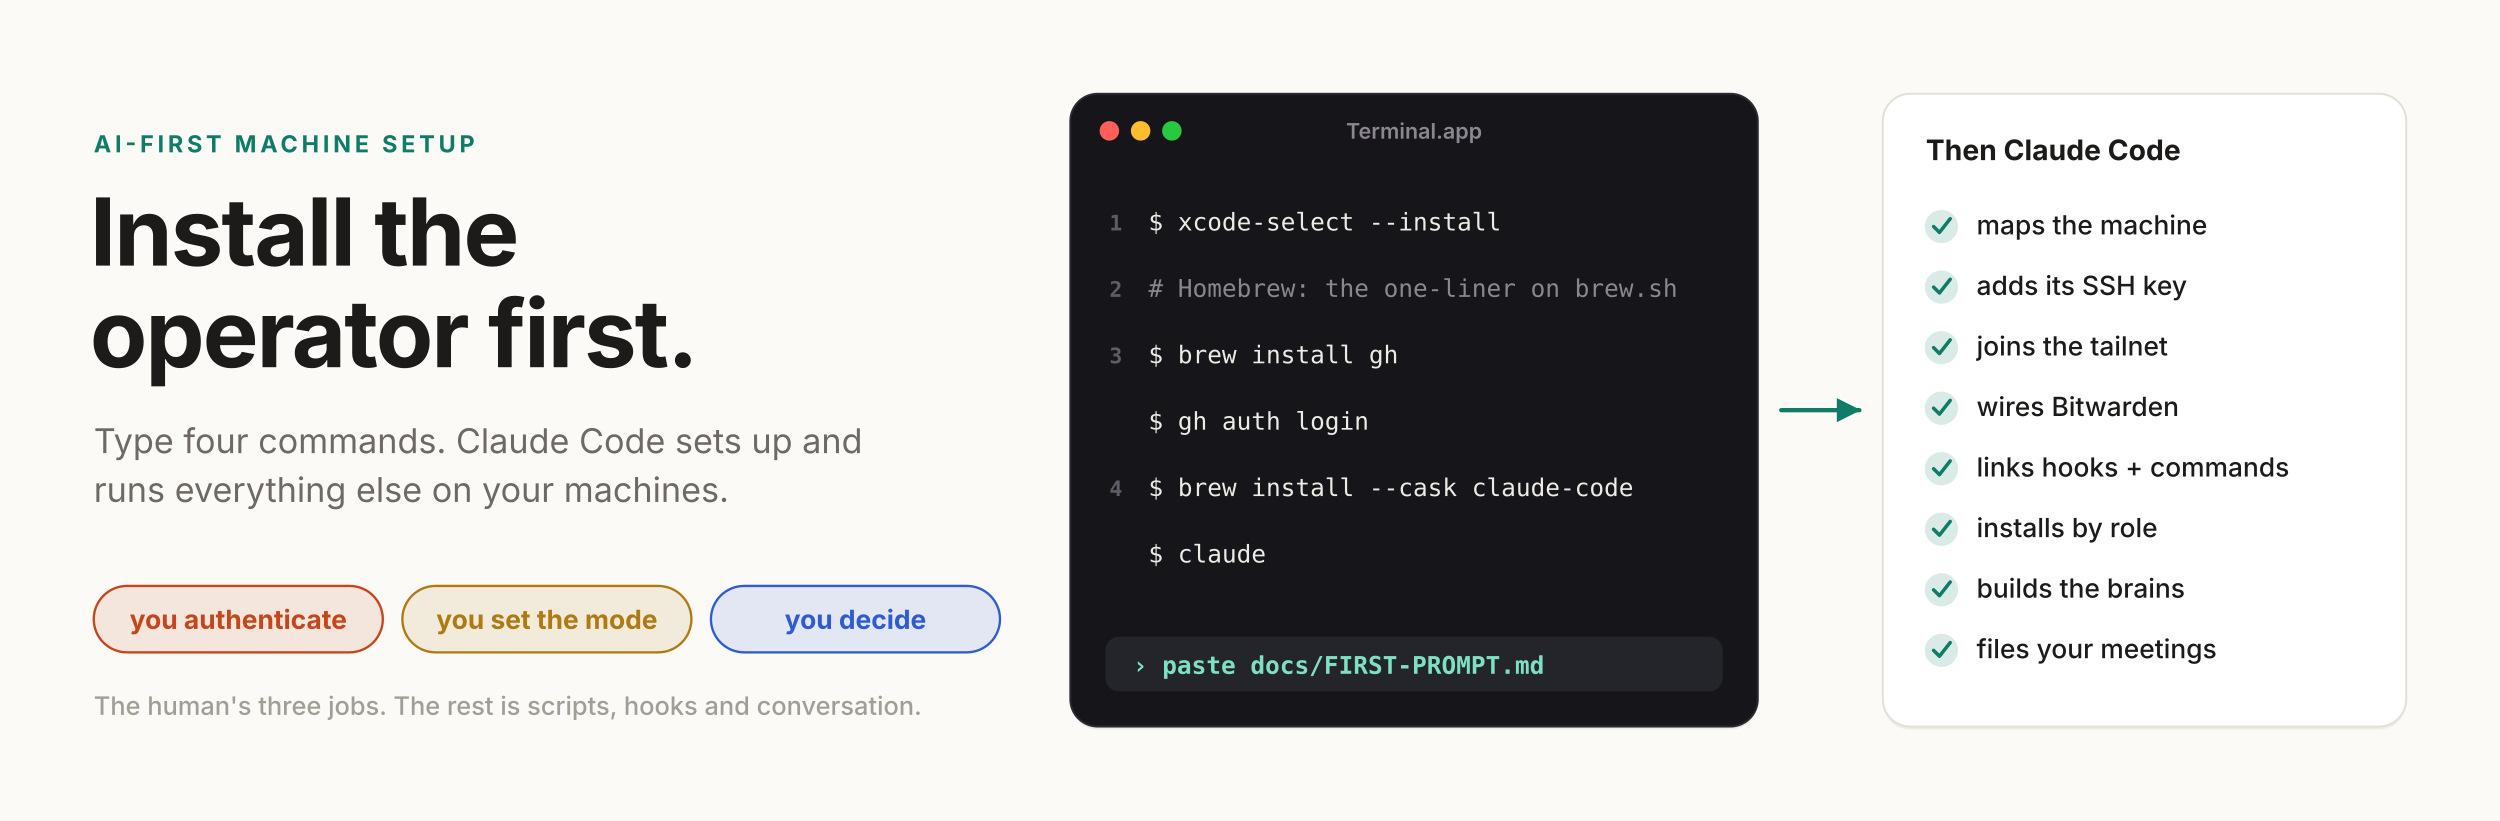
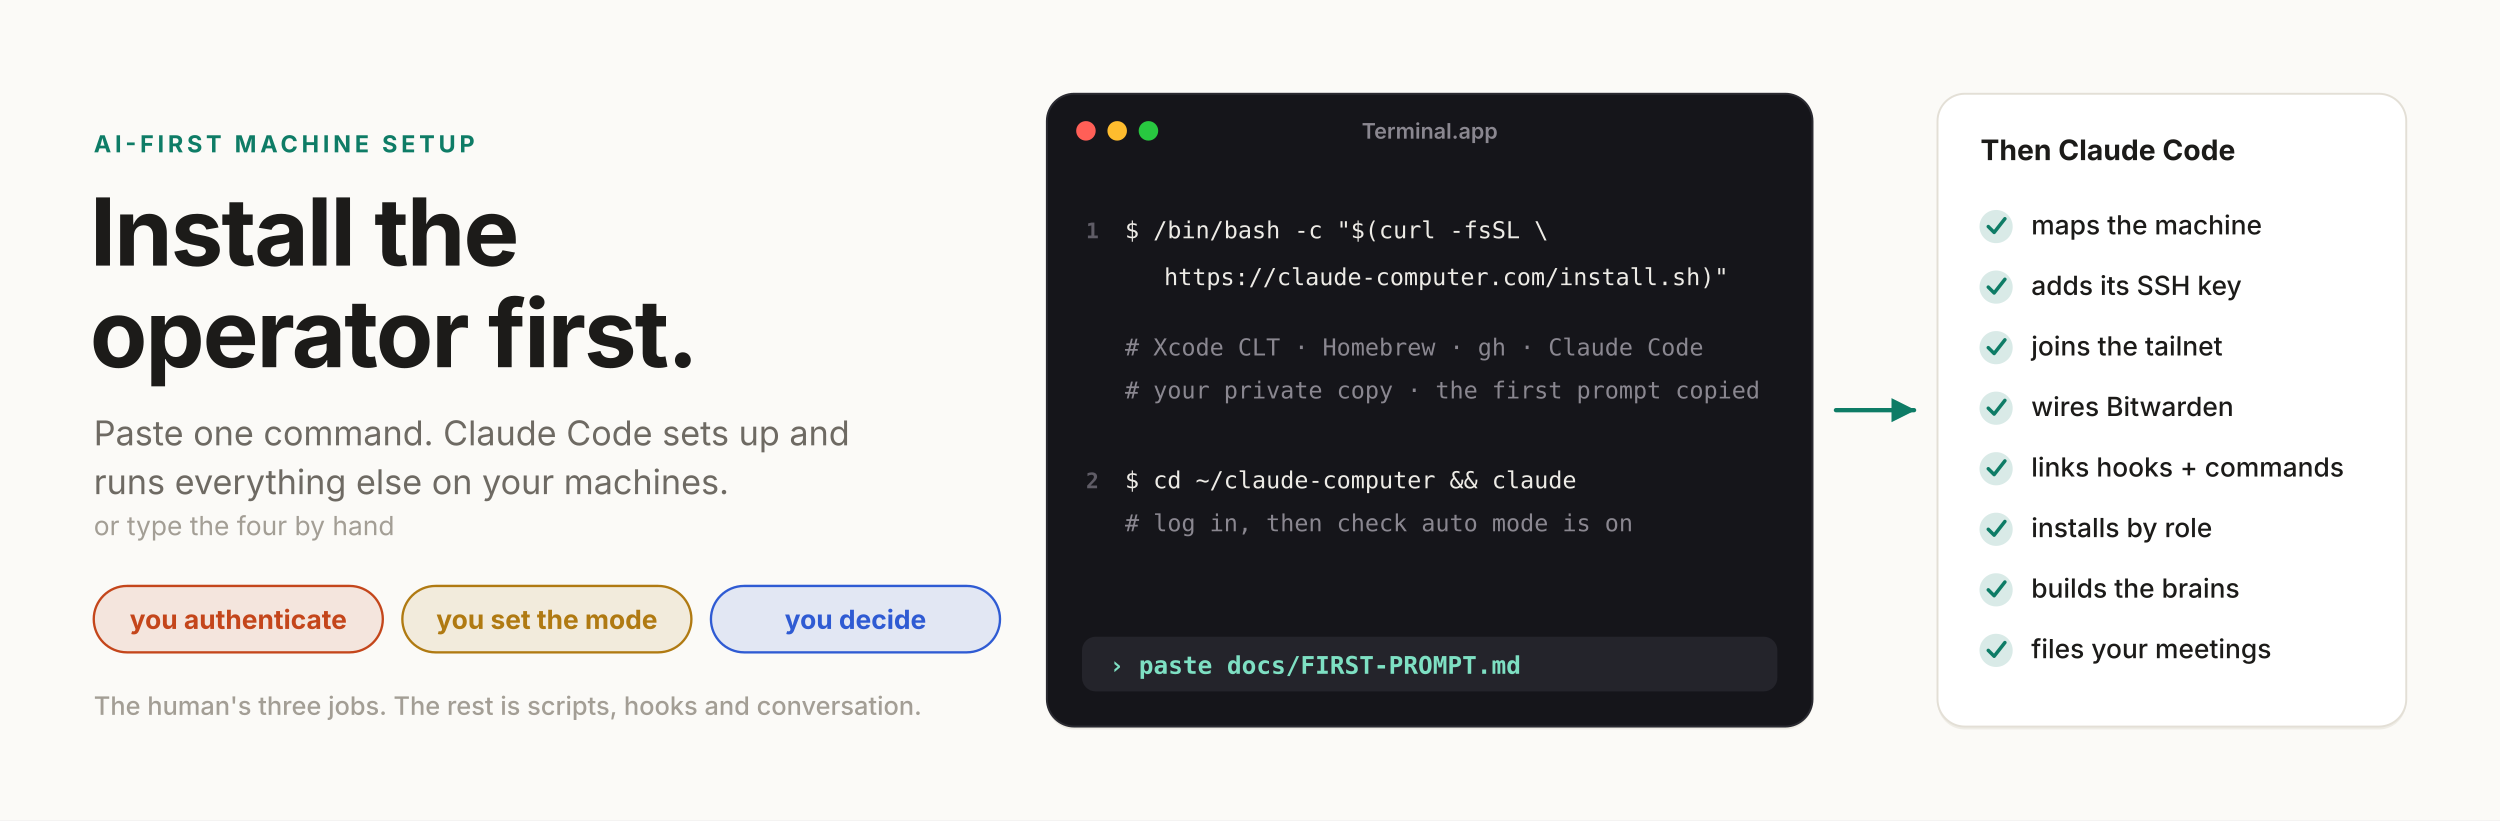
<svg xmlns="http://www.w3.org/2000/svg" viewBox="0 0 1280 420" width="1280" height="420" role="img" aria-labelledby="t d" font-family="Inter, -apple-system, BlinkMacSystemFont, 'Segoe UI', Helvetica, Arial, sans-serif">
  <defs>
    <marker id="m0E7C66" viewBox="0 0 10 10" refX="8.5" refY="5" markerWidth="7" markerHeight="7" orient="auto-start-reverse">
      <path d="M1,1 L9,5 L1,9 z" fill="#0E7C66" />
    </marker>
    <pattern id="hatch" width="8" height="8" patternUnits="userSpaceOnUse" patternTransform="rotate(45)">
      <line x1="0" y1="0" x2="0" y2="8" stroke="#E3DFD6" stroke-width="3" />
    </pattern>
  </defs>
  <rect width="1280" height="420" fill="#FBFAF7" />
  <text x="48" y="78" font-size="12" font-weight="700" fill="#0E7C66" text-anchor="start" letter-spacing="0.16em">AI-FIRST MACHINE SETUP</text>
  <text x="46" y="136" font-size="48" font-weight="700" fill="#1C1B19" text-anchor="start" letter-spacing="-0.02em">Install the</text>
  <text x="46" y="188" font-size="48" font-weight="700" fill="#1C1B19" text-anchor="start" letter-spacing="-0.02em">operator first.</text>
-   <text x="48" y="232" font-size="17.5" font-weight="400" fill="#6E6A63" text-anchor="start">Type four commands. Claude Code sets up and</text>
-   <text x="48" y="257" font-size="17.5" font-weight="400" fill="#6E6A63" text-anchor="start">runs everything else on your machines.</text>
+   <text x="48" y="228" font-size="17.5" font-weight="400" fill="#6E6A63" text-anchor="start">Paste one command. Claude Code sets up and</text>
+   <text x="48" y="253" font-size="17.5" font-weight="400" fill="#6E6A63" text-anchor="start">runs everything else on your machines.</text>
+   <text x="48" y="274" font-size="13.5" font-weight="400" fill="#A39E95" text-anchor="start">or type the four by hand</text>
  <rect x="48" y="300" width="148" height="34" rx="17" fill="#C4461B" stroke="#C4461B" stroke-width="1.2" fill-opacity="0.12" />
  <text x="122" y="322" font-size="13.5" font-weight="650" fill="#C4461B" text-anchor="middle">you authenticate</text>
  <rect x="206" y="300" width="148" height="34" rx="17" fill="#B07A12" stroke="#B07A12" stroke-width="1.2" fill-opacity="0.12" />
  <text x="280" y="322" font-size="13.5" font-weight="650" fill="#B07A12" text-anchor="middle">you set the mode</text>
  <rect x="364" y="300" width="148" height="34" rx="17" fill="#2F5BD3" stroke="#2F5BD3" stroke-width="1.2" fill-opacity="0.12" />
  <text x="438" y="322" font-size="13.5" font-weight="650" fill="#2F5BD3" text-anchor="middle">you decide</text>
  <text x="48" y="366" font-size="13" font-weight="500" fill="#A39E95" text-anchor="start">The human's three jobs. The rest is scripts, hooks and conversation.</text>
-   <rect x="548" y="49.5" width="352" height="324" rx="14" fill="#E3DFD6" fill-opacity="0.55" />
-   <rect x="548" y="48" width="352" height="324" rx="14" fill="#15151A" stroke="#2A2A31" stroke-width="1" />
-   <circle cx="568" cy="67" r="5" fill="#FF5F57" />
-   <circle cx="584" cy="67" r="5" fill="#FEBC2E" />
-   <circle cx="600" cy="67" r="5" fill="#28C840" />
-   <text x="724.0" y="71" font-size="11" font-weight="600" fill="#8A8790" text-anchor="middle">Terminal.app</text>
-   <text x="568" y="118" font-size="11" font-weight="700" fill="#5F5C66" text-anchor="start" font-family="ui-monospace, 'SF Mono', SFMono-Regular, Menlo, Consolas, monospace">1</text>
-   <text x="588" y="118" font-size="12.5" font-weight="500" fill="#EDEBE6" text-anchor="start" font-family="ui-monospace, 'SF Mono', SFMono-Regular, Menlo, Consolas, monospace">$ xcode-select --install</text>
-   <text x="568" y="152" font-size="11" font-weight="700" fill="#5F5C66" text-anchor="start" font-family="ui-monospace, 'SF Mono', SFMono-Regular, Menlo, Consolas, monospace">2</text>
-   <text x="588" y="152" font-size="12.5" font-weight="500" fill="#8A8790" text-anchor="start" font-family="ui-monospace, 'SF Mono', SFMono-Regular, Menlo, Consolas, monospace"># Homebrew: the one-liner on brew.sh</text>
-   <text x="568" y="186" font-size="11" font-weight="700" fill="#5F5C66" text-anchor="start" font-family="ui-monospace, 'SF Mono', SFMono-Regular, Menlo, Consolas, monospace">3</text>
-   <text x="588" y="186" font-size="12.5" font-weight="500" fill="#EDEBE6" text-anchor="start" font-family="ui-monospace, 'SF Mono', SFMono-Regular, Menlo, Consolas, monospace">$ brew install gh</text>
-   <text x="588" y="220" font-size="12.5" font-weight="500" fill="#EDEBE6" text-anchor="start" font-family="ui-monospace, 'SF Mono', SFMono-Regular, Menlo, Consolas, monospace">$ gh auth login</text>
-   <text x="568" y="254" font-size="11" font-weight="700" fill="#5F5C66" text-anchor="start" font-family="ui-monospace, 'SF Mono', SFMono-Regular, Menlo, Consolas, monospace">4</text>
-   <text x="588" y="254" font-size="12.5" font-weight="500" fill="#EDEBE6" text-anchor="start" font-family="ui-monospace, 'SF Mono', SFMono-Regular, Menlo, Consolas, monospace">$ brew install --cask claude-code</text>
-   <text x="588" y="288" font-size="12.5" font-weight="500" fill="#EDEBE6" text-anchor="start" font-family="ui-monospace, 'SF Mono', SFMono-Regular, Menlo, Consolas, monospace">$ claude</text>
-   <rect x="566" y="326" width="316" height="28" rx="7" fill="#24242B" />
-   <text x="580" y="345" font-size="12.5" font-weight="600" fill="#7EE0C3" text-anchor="start" font-family="ui-monospace, 'SF Mono', SFMono-Regular, Menlo, Consolas, monospace">› paste docs/FIRST-PROMPT.md</text>
-   <path d="M912,210.0 L952,210.0" fill="none" stroke="#0E7C66" stroke-width="2.2" stroke-linecap="round" stroke-linejoin="round" marker-end="url(#m0E7C66)" />
-   <rect x="964" y="49.5" width="268" height="324" rx="14" fill="#E3DFD6" fill-opacity="0.55" />
-   <rect x="964" y="48" width="268" height="324" rx="14" fill="#FFFFFF" stroke="#E3DFD6" stroke-width="1" />
-   <text x="986" y="82" font-size="14.5" font-weight="700" fill="#1C1B19" text-anchor="start">Then Claude Code</text>
-   <circle cx="994" cy="116" r="8.5" fill="#0E7C66" fill-opacity="0.16" />
-   <path d="M990,116 L993,119 L998.5,112" fill="none" stroke="#0E7C66" stroke-width="1.8" stroke-linecap="round" stroke-linejoin="round" />
-   <text x="1012" y="120" font-size="13.5" font-weight="500" fill="#1C1B19" text-anchor="start">maps the machine</text>
-   <circle cx="994" cy="147" r="8.5" fill="#0E7C66" fill-opacity="0.16" />
-   <path d="M990,147 L993,150 L998.5,143" fill="none" stroke="#0E7C66" stroke-width="1.8" stroke-linecap="round" stroke-linejoin="round" />
-   <text x="1012" y="151" font-size="13.5" font-weight="500" fill="#1C1B19" text-anchor="start">adds its SSH key</text>
-   <circle cx="994" cy="178" r="8.5" fill="#0E7C66" fill-opacity="0.16" />
-   <path d="M990,178 L993,181 L998.5,174" fill="none" stroke="#0E7C66" stroke-width="1.8" stroke-linecap="round" stroke-linejoin="round" />
-   <text x="1012" y="182" font-size="13.5" font-weight="500" fill="#1C1B19" text-anchor="start">joins the tailnet</text>
-   <circle cx="994" cy="209" r="8.5" fill="#0E7C66" fill-opacity="0.16" />
-   <path d="M990,209 L993,212 L998.5,205" fill="none" stroke="#0E7C66" stroke-width="1.8" stroke-linecap="round" stroke-linejoin="round" />
-   <text x="1012" y="213" font-size="13.5" font-weight="500" fill="#1C1B19" text-anchor="start">wires Bitwarden</text>
-   <circle cx="994" cy="240" r="8.5" fill="#0E7C66" fill-opacity="0.16" />
-   <path d="M990,240 L993,243 L998.5,236" fill="none" stroke="#0E7C66" stroke-width="1.8" stroke-linecap="round" stroke-linejoin="round" />
-   <text x="1012" y="244" font-size="13.5" font-weight="500" fill="#1C1B19" text-anchor="start">links hooks + commands</text>
-   <circle cx="994" cy="271" r="8.5" fill="#0E7C66" fill-opacity="0.16" />
-   <path d="M990,271 L993,274 L998.5,267" fill="none" stroke="#0E7C66" stroke-width="1.8" stroke-linecap="round" stroke-linejoin="round" />
-   <text x="1012" y="275" font-size="13.5" font-weight="500" fill="#1C1B19" text-anchor="start">installs by role</text>
-   <circle cx="994" cy="302" r="8.5" fill="#0E7C66" fill-opacity="0.16" />
-   <path d="M990,302 L993,305 L998.5,298" fill="none" stroke="#0E7C66" stroke-width="1.8" stroke-linecap="round" stroke-linejoin="round" />
-   <text x="1012" y="306" font-size="13.5" font-weight="500" fill="#1C1B19" text-anchor="start">builds the brains</text>
-   <circle cx="994" cy="333" r="8.5" fill="#0E7C66" fill-opacity="0.16" />
-   <path d="M990,333 L993,336 L998.5,329" fill="none" stroke="#0E7C66" stroke-width="1.8" stroke-linecap="round" stroke-linejoin="round" />
-   <text x="1012" y="337" font-size="13.5" font-weight="500" fill="#1C1B19" text-anchor="start">files your meetings</text>
+   <rect x="536" y="49.5" width="392" height="324" rx="14" fill="#E3DFD6" fill-opacity="0.55" />
+   <rect x="536" y="48" width="392" height="324" rx="14" fill="#15151A" stroke="#2A2A31" stroke-width="1" />
+   <circle cx="556" cy="67" r="5" fill="#FF5F57" />
+   <circle cx="572" cy="67" r="5" fill="#FEBC2E" />
+   <circle cx="588" cy="67" r="5" fill="#28C840" />
+   <text x="732.0" y="71" font-size="11" font-weight="600" fill="#8A8790" text-anchor="middle">Terminal.app</text>
+   <text x="556" y="122" font-size="11" font-weight="700" fill="#5F5C66" text-anchor="start" font-family="ui-monospace, 'SF Mono', SFMono-Regular, Menlo, Consolas, monospace">1</text>
+   <text x="576" y="122" font-size="12" font-weight="500" fill="#EDEBE6" text-anchor="start" font-family="ui-monospace, 'SF Mono', SFMono-Regular, Menlo, Consolas, monospace">$ /bin/bash -c "$(curl -fsSL \</text>
+   <text x="596" y="146" font-size="12" font-weight="500" fill="#EDEBE6" text-anchor="start" font-family="ui-monospace, 'SF Mono', SFMono-Regular, Menlo, Consolas, monospace">https://claude-computer.com/install.sh)"</text>
+   <text x="576" y="182" font-size="12" font-weight="500" fill="#8A8790" text-anchor="start" font-family="ui-monospace, 'SF Mono', SFMono-Regular, Menlo, Consolas, monospace"># Xcode CLT · Homebrew · gh · Claude Code</text>
+   <text x="576" y="204" font-size="12" font-weight="500" fill="#8A8790" text-anchor="start" font-family="ui-monospace, 'SF Mono', SFMono-Regular, Menlo, Consolas, monospace"># your private copy · the first prompt copied</text>
+   <text x="556" y="250" font-size="11" font-weight="700" fill="#5F5C66" text-anchor="start" font-family="ui-monospace, 'SF Mono', SFMono-Regular, Menlo, Consolas, monospace">2</text>
+   <text x="576" y="250" font-size="12" font-weight="500" fill="#EDEBE6" text-anchor="start" font-family="ui-monospace, 'SF Mono', SFMono-Regular, Menlo, Consolas, monospace">$ cd ~/claude-computer &amp;&amp; claude</text>
+   <text x="576" y="272" font-size="12" font-weight="500" fill="#8A8790" text-anchor="start" font-family="ui-monospace, 'SF Mono', SFMono-Regular, Menlo, Consolas, monospace"># log in, then check auto mode is on</text>
+   <rect x="554" y="326" width="356" height="28" rx="7" fill="#24242B" />
+   <text x="568" y="345" font-size="12.5" font-weight="600" fill="#7EE0C3" text-anchor="start" font-family="ui-monospace, 'SF Mono', SFMono-Regular, Menlo, Consolas, monospace">› paste docs/FIRST-PROMPT.md</text>
+   <path d="M940,210.0 L980,210.0" fill="none" stroke="#0E7C66" stroke-width="2.2" stroke-linecap="round" stroke-linejoin="round" marker-end="url(#m0E7C66)" />
+   <rect x="992" y="49.5" width="240" height="324" rx="14" fill="#E3DFD6" fill-opacity="0.55" />
+   <rect x="992" y="48" width="240" height="324" rx="14" fill="#FFFFFF" stroke="#E3DFD6" stroke-width="1" />
+   <text x="1014" y="82" font-size="14.5" font-weight="700" fill="#1C1B19" text-anchor="start">Then Claude Code</text>
+   <circle cx="1022" cy="116" r="8.5" fill="#0E7C66" fill-opacity="0.16" />
+   <path d="M1018,116 L1021,119 L1026.5,112" fill="none" stroke="#0E7C66" stroke-width="1.8" stroke-linecap="round" stroke-linejoin="round" />
+   <text x="1040" y="120" font-size="13.5" font-weight="500" fill="#1C1B19" text-anchor="start">maps the machine</text>
+   <circle cx="1022" cy="147" r="8.5" fill="#0E7C66" fill-opacity="0.16" />
+   <path d="M1018,147 L1021,150 L1026.5,143" fill="none" stroke="#0E7C66" stroke-width="1.8" stroke-linecap="round" stroke-linejoin="round" />
+   <text x="1040" y="151" font-size="13.5" font-weight="500" fill="#1C1B19" text-anchor="start">adds its SSH key</text>
+   <circle cx="1022" cy="178" r="8.5" fill="#0E7C66" fill-opacity="0.16" />
+   <path d="M1018,178 L1021,181 L1026.5,174" fill="none" stroke="#0E7C66" stroke-width="1.8" stroke-linecap="round" stroke-linejoin="round" />
+   <text x="1040" y="182" font-size="13.5" font-weight="500" fill="#1C1B19" text-anchor="start">joins the tailnet</text>
+   <circle cx="1022" cy="209" r="8.5" fill="#0E7C66" fill-opacity="0.16" />
+   <path d="M1018,209 L1021,212 L1026.5,205" fill="none" stroke="#0E7C66" stroke-width="1.8" stroke-linecap="round" stroke-linejoin="round" />
+   <text x="1040" y="213" font-size="13.5" font-weight="500" fill="#1C1B19" text-anchor="start">wires Bitwarden</text>
+   <circle cx="1022" cy="240" r="8.5" fill="#0E7C66" fill-opacity="0.16" />
+   <path d="M1018,240 L1021,243 L1026.5,236" fill="none" stroke="#0E7C66" stroke-width="1.8" stroke-linecap="round" stroke-linejoin="round" />
+   <text x="1040" y="244" font-size="13.5" font-weight="500" fill="#1C1B19" text-anchor="start">links hooks + commands</text>
+   <circle cx="1022" cy="271" r="8.5" fill="#0E7C66" fill-opacity="0.16" />
+   <path d="M1018,271 L1021,274 L1026.5,267" fill="none" stroke="#0E7C66" stroke-width="1.8" stroke-linecap="round" stroke-linejoin="round" />
+   <text x="1040" y="275" font-size="13.5" font-weight="500" fill="#1C1B19" text-anchor="start">installs by role</text>
+   <circle cx="1022" cy="302" r="8.5" fill="#0E7C66" fill-opacity="0.16" />
+   <path d="M1018,302 L1021,305 L1026.5,298" fill="none" stroke="#0E7C66" stroke-width="1.8" stroke-linecap="round" stroke-linejoin="round" />
+   <text x="1040" y="306" font-size="13.5" font-weight="500" fill="#1C1B19" text-anchor="start">builds the brains</text>
+   <circle cx="1022" cy="333" r="8.5" fill="#0E7C66" fill-opacity="0.16" />
+   <path d="M1018,333 L1021,336 L1026.5,329" fill="none" stroke="#0E7C66" stroke-width="1.8" stroke-linecap="round" stroke-linejoin="round" />
+   <text x="1040" y="337" font-size="13.5" font-weight="500" fill="#1C1B19" text-anchor="start">files your meetings</text>
</svg>
